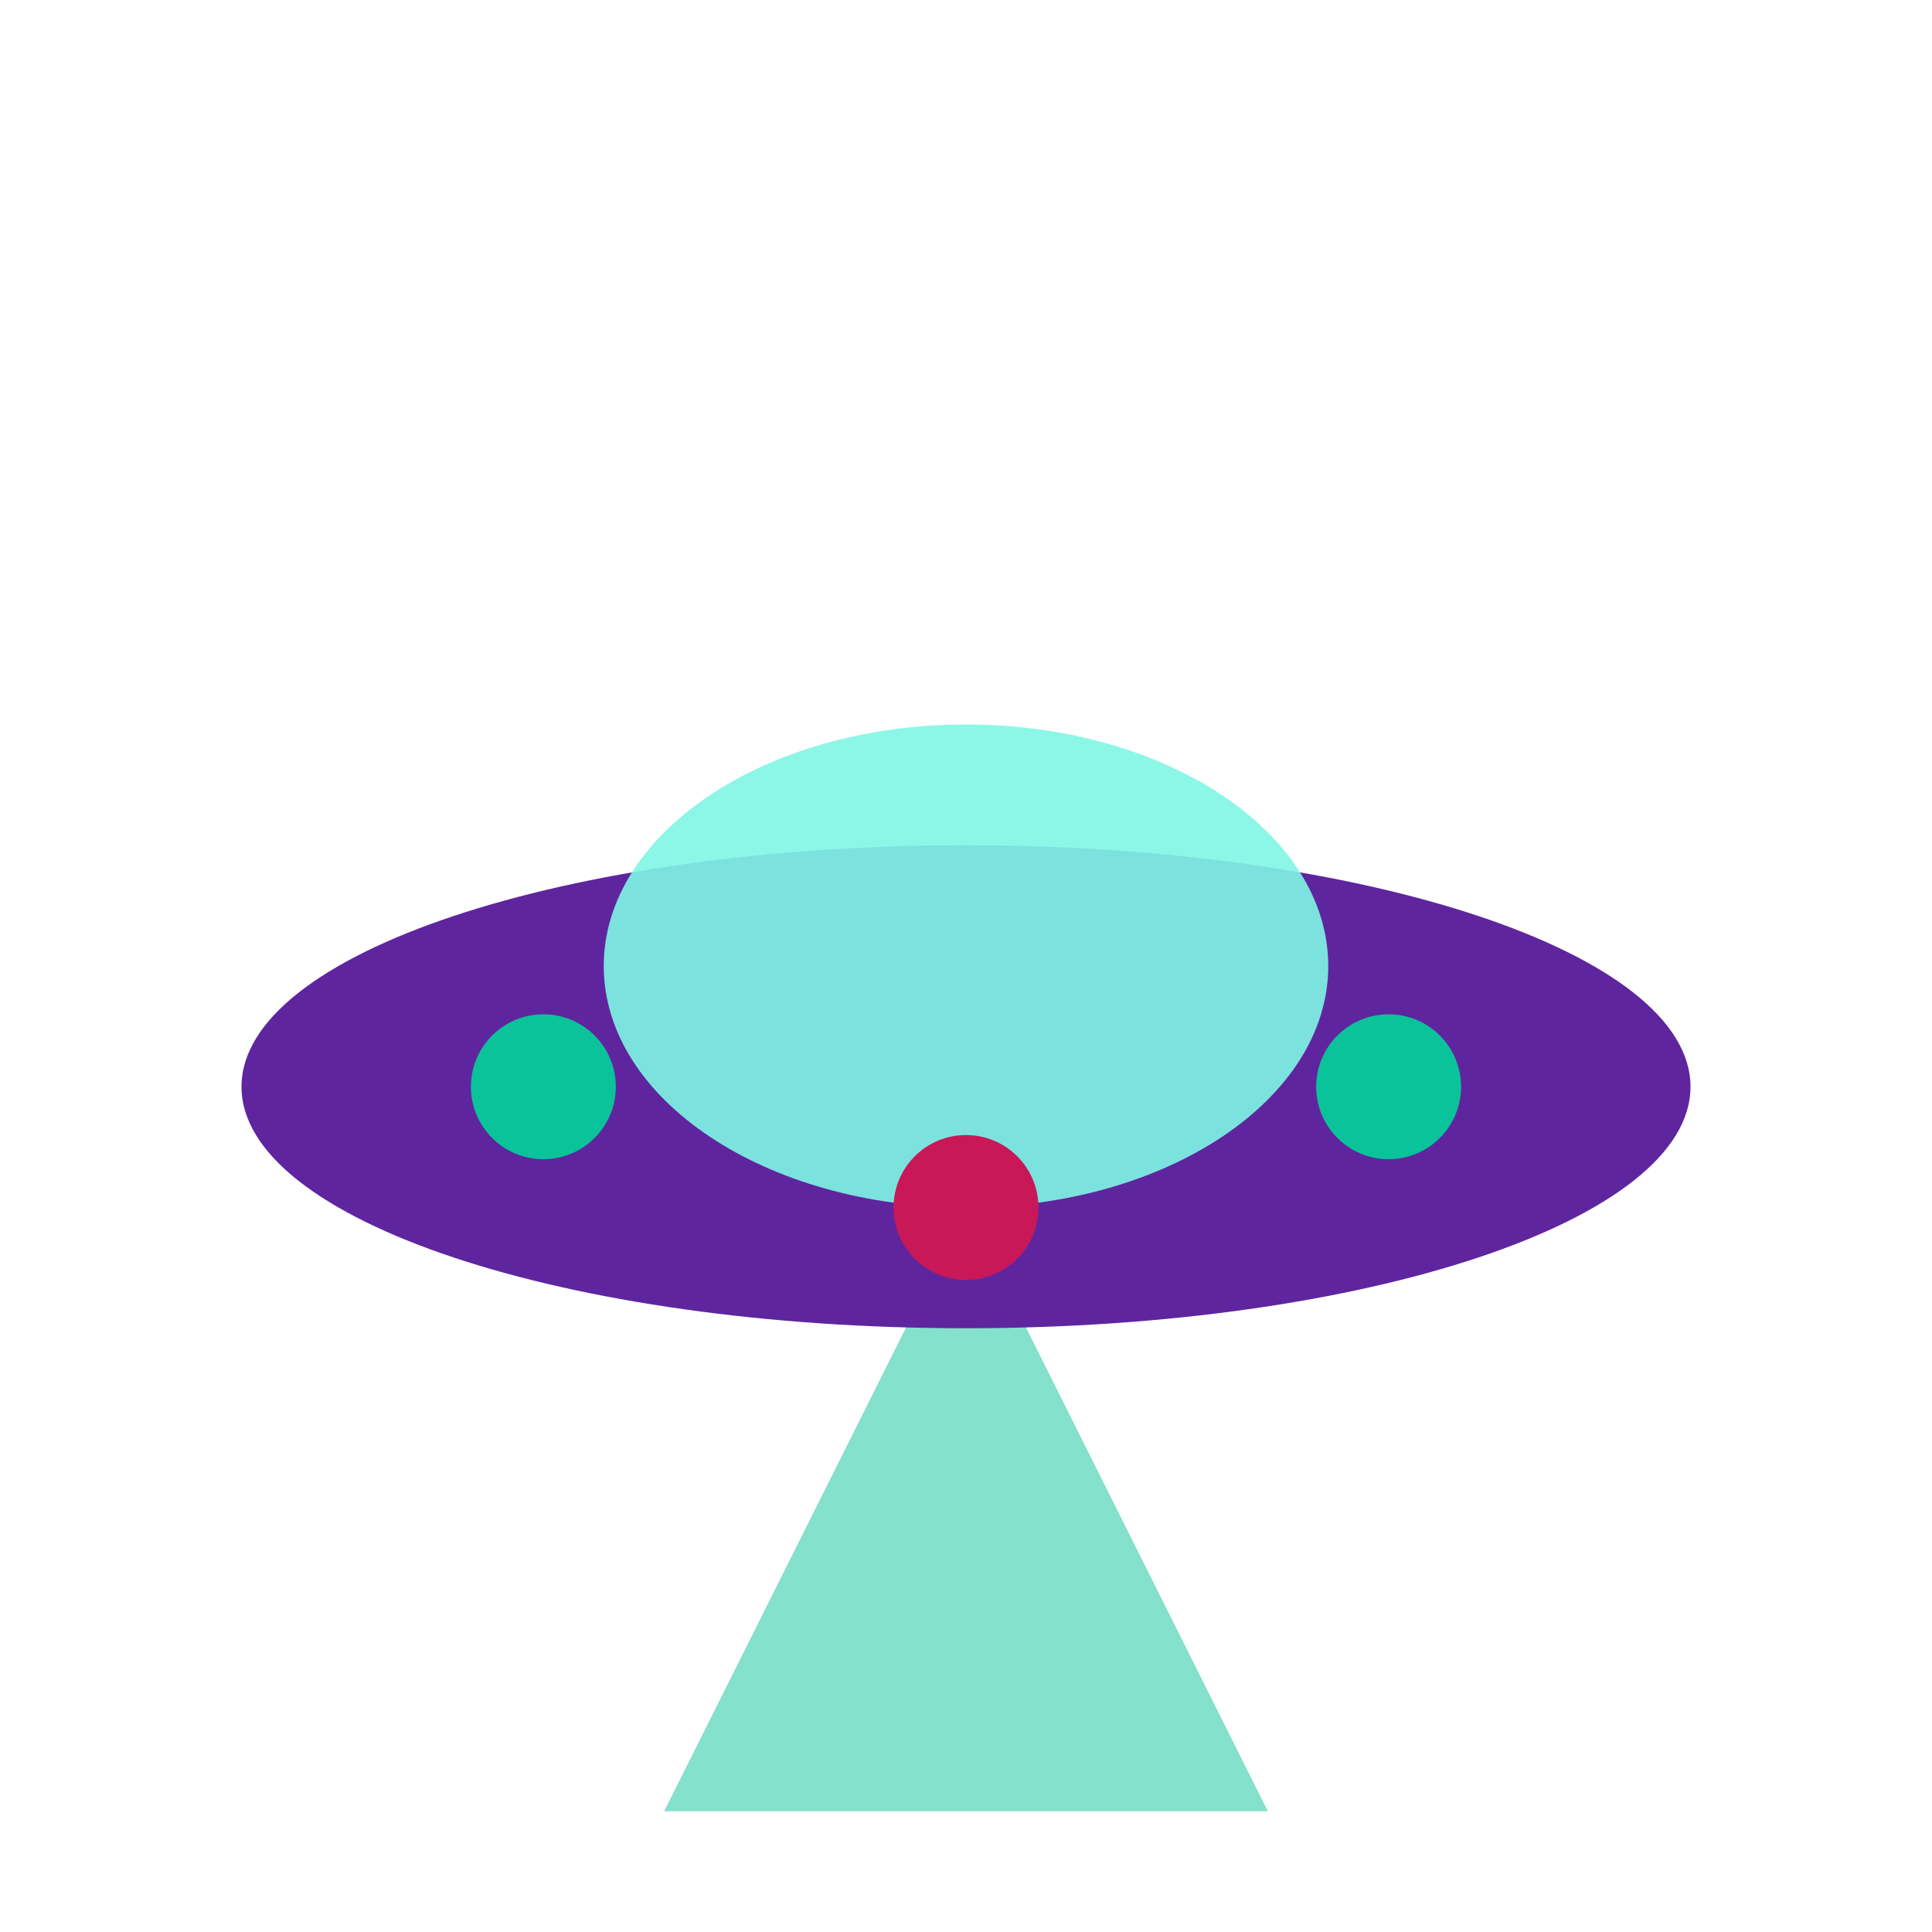
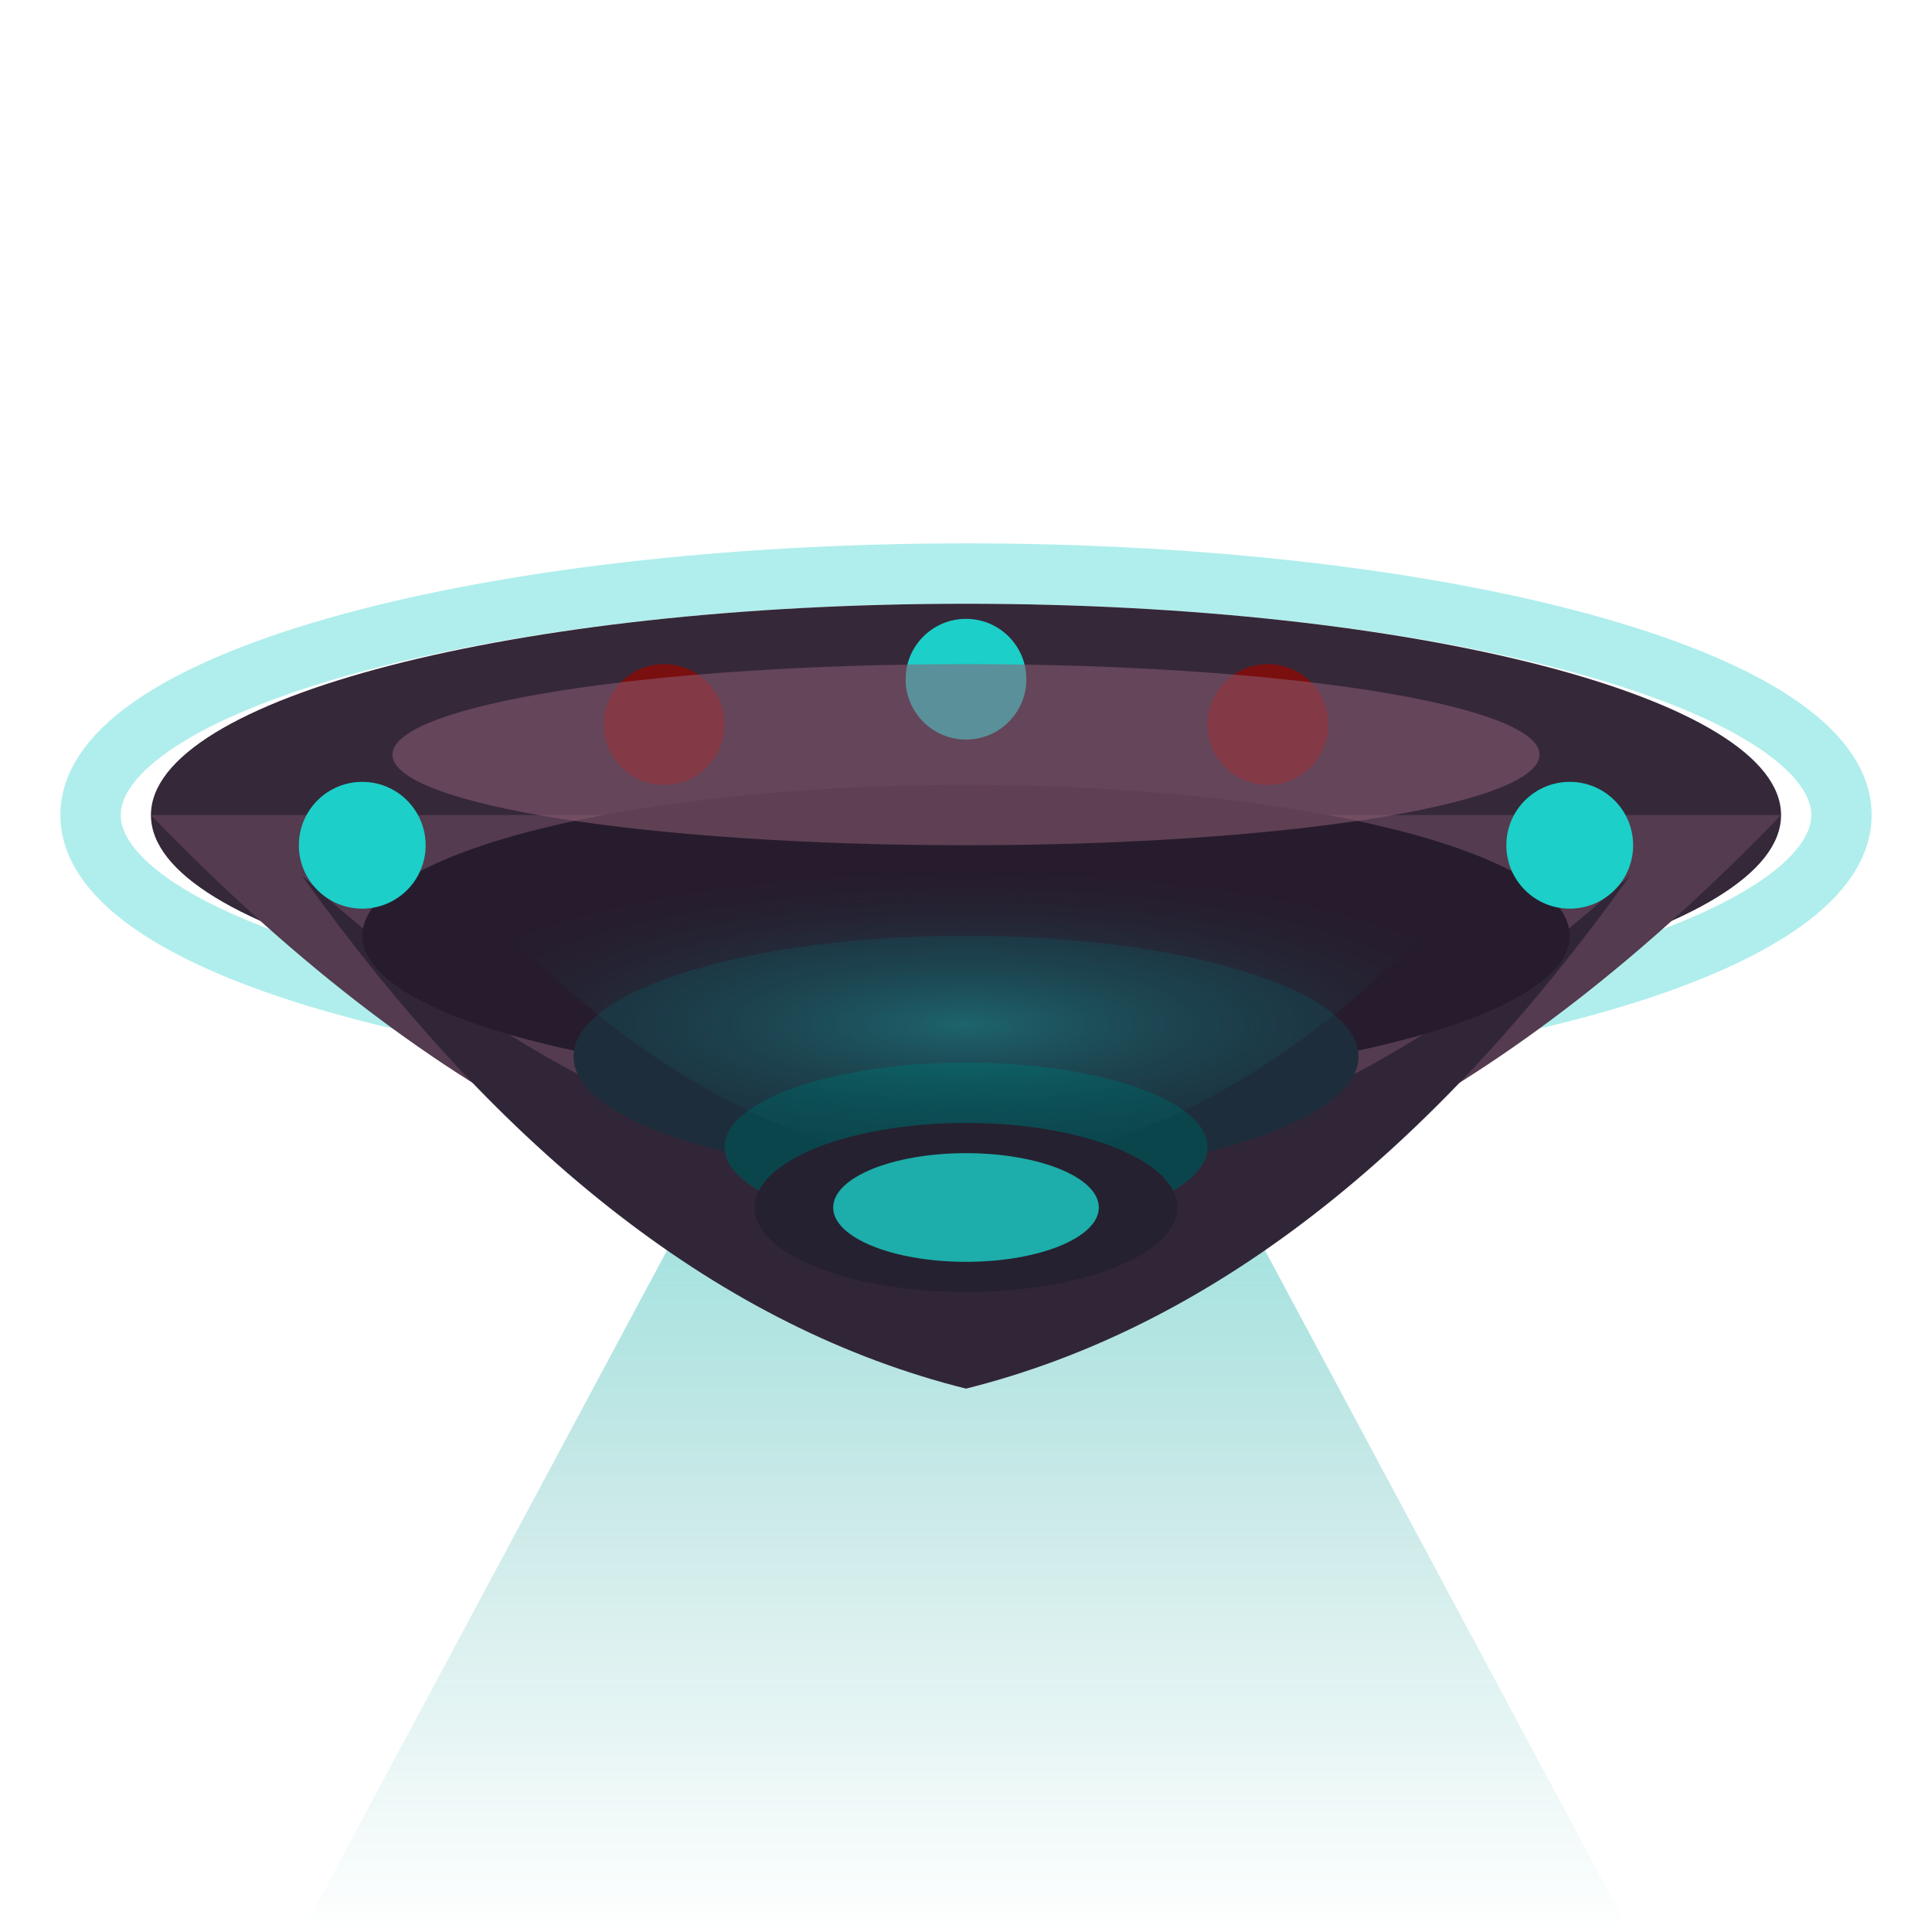
- <svg xmlns="http://www.w3.org/2000/svg" viewBox="0 0 32 32">
-   <polygon points="16,20 11,30 21,30" fill="#0AC39A" opacity="0.5" />
-   <ellipse cx="16" cy="18" rx="12" ry="4" fill="#5F259F" />
-   <ellipse cx="16" cy="16" rx="6" ry="4" fill="#7FF6E4" opacity="0.9" />
-   <circle cx="9" cy="18" r="1.2" fill="#0AC39A" />
-   <circle cx="16" cy="20" r="1.2" fill="#C81858" />
-   <circle cx="23" cy="18" r="1.2" fill="#0AC39A" />
+ <svg xmlns="http://www.w3.org/2000/svg" viewBox="0 0 64 64">
+   <defs>
+     <linearGradient id="beamGrad" x1="0" y1="32" x2="0" y2="64" gradientUnits="userSpaceOnUse">
+       <stop offset="0%" stop-color="#1CCFC8" stop-opacity="0.55" />
+       <stop offset="55%" stop-color="#0C9D95" stop-opacity="0.22" />
+       <stop offset="100%" stop-color="#0C9D95" stop-opacity="0" />
+     </linearGradient>
+     <radialGradient id="bellyGlow" cx="50%" cy="52%" r="54%">
+       <stop offset="0%" stop-color="#1CCFC8" stop-opacity="0.34" />
+       <stop offset="100%" stop-color="#0B454C" stop-opacity="0" />
+     </radialGradient>
+   </defs>
+   <polygon points="25,36 39,36 54,64 10,64" fill="url(#beamGrad)" />
+   <ellipse cx="32" cy="27" rx="29" ry="8" fill="none" stroke="#1CCFC8" stroke-opacity="0.35" stroke-width="2" />
+   <ellipse cx="32" cy="27" rx="27" ry="7" fill="#352839" />
+   <path d="M5 27 Q32 55 59 27 Z" fill="#543B4F" />
+   <path d="M10 29 Q32 49 54 29 Q44 43 32 46 Q20 43 10 29 Z" fill="#312637" />
+   <ellipse cx="32" cy="31" rx="20" ry="5" fill="#271C2D" />
+   <ellipse cx="32" cy="35" rx="13" ry="4" fill="#1E2D3C" />
+   <ellipse cx="32" cy="38" rx="8" ry="2.8" fill="#0B454C" />
+   <path d="M15 29 Q32 48 49 29 Z" fill="url(#bellyGlow)" />
+   <ellipse cx="32" cy="40" rx="7" ry="2.8" fill="#252130" />
+   <ellipse cx="32" cy="40" rx="4.4" ry="1.8" fill="#1CCFC8" opacity="0.8" />
+   <circle cx="12" cy="28" r="2.1" fill="#1CCFC8" />
+   <circle cx="22" cy="24" r="2" fill="#7A0F0F" />
+   <circle cx="32" cy="22.5" r="2" fill="#1CCFC8" />
+   <circle cx="42" cy="24" r="2" fill="#7A0F0F" />
+   <circle cx="52" cy="28" r="2.1" fill="#1CCFC8" />
+   <ellipse cx="32" cy="25" rx="19" ry="3" fill="#8C5C72" opacity="0.55" />
</svg>
